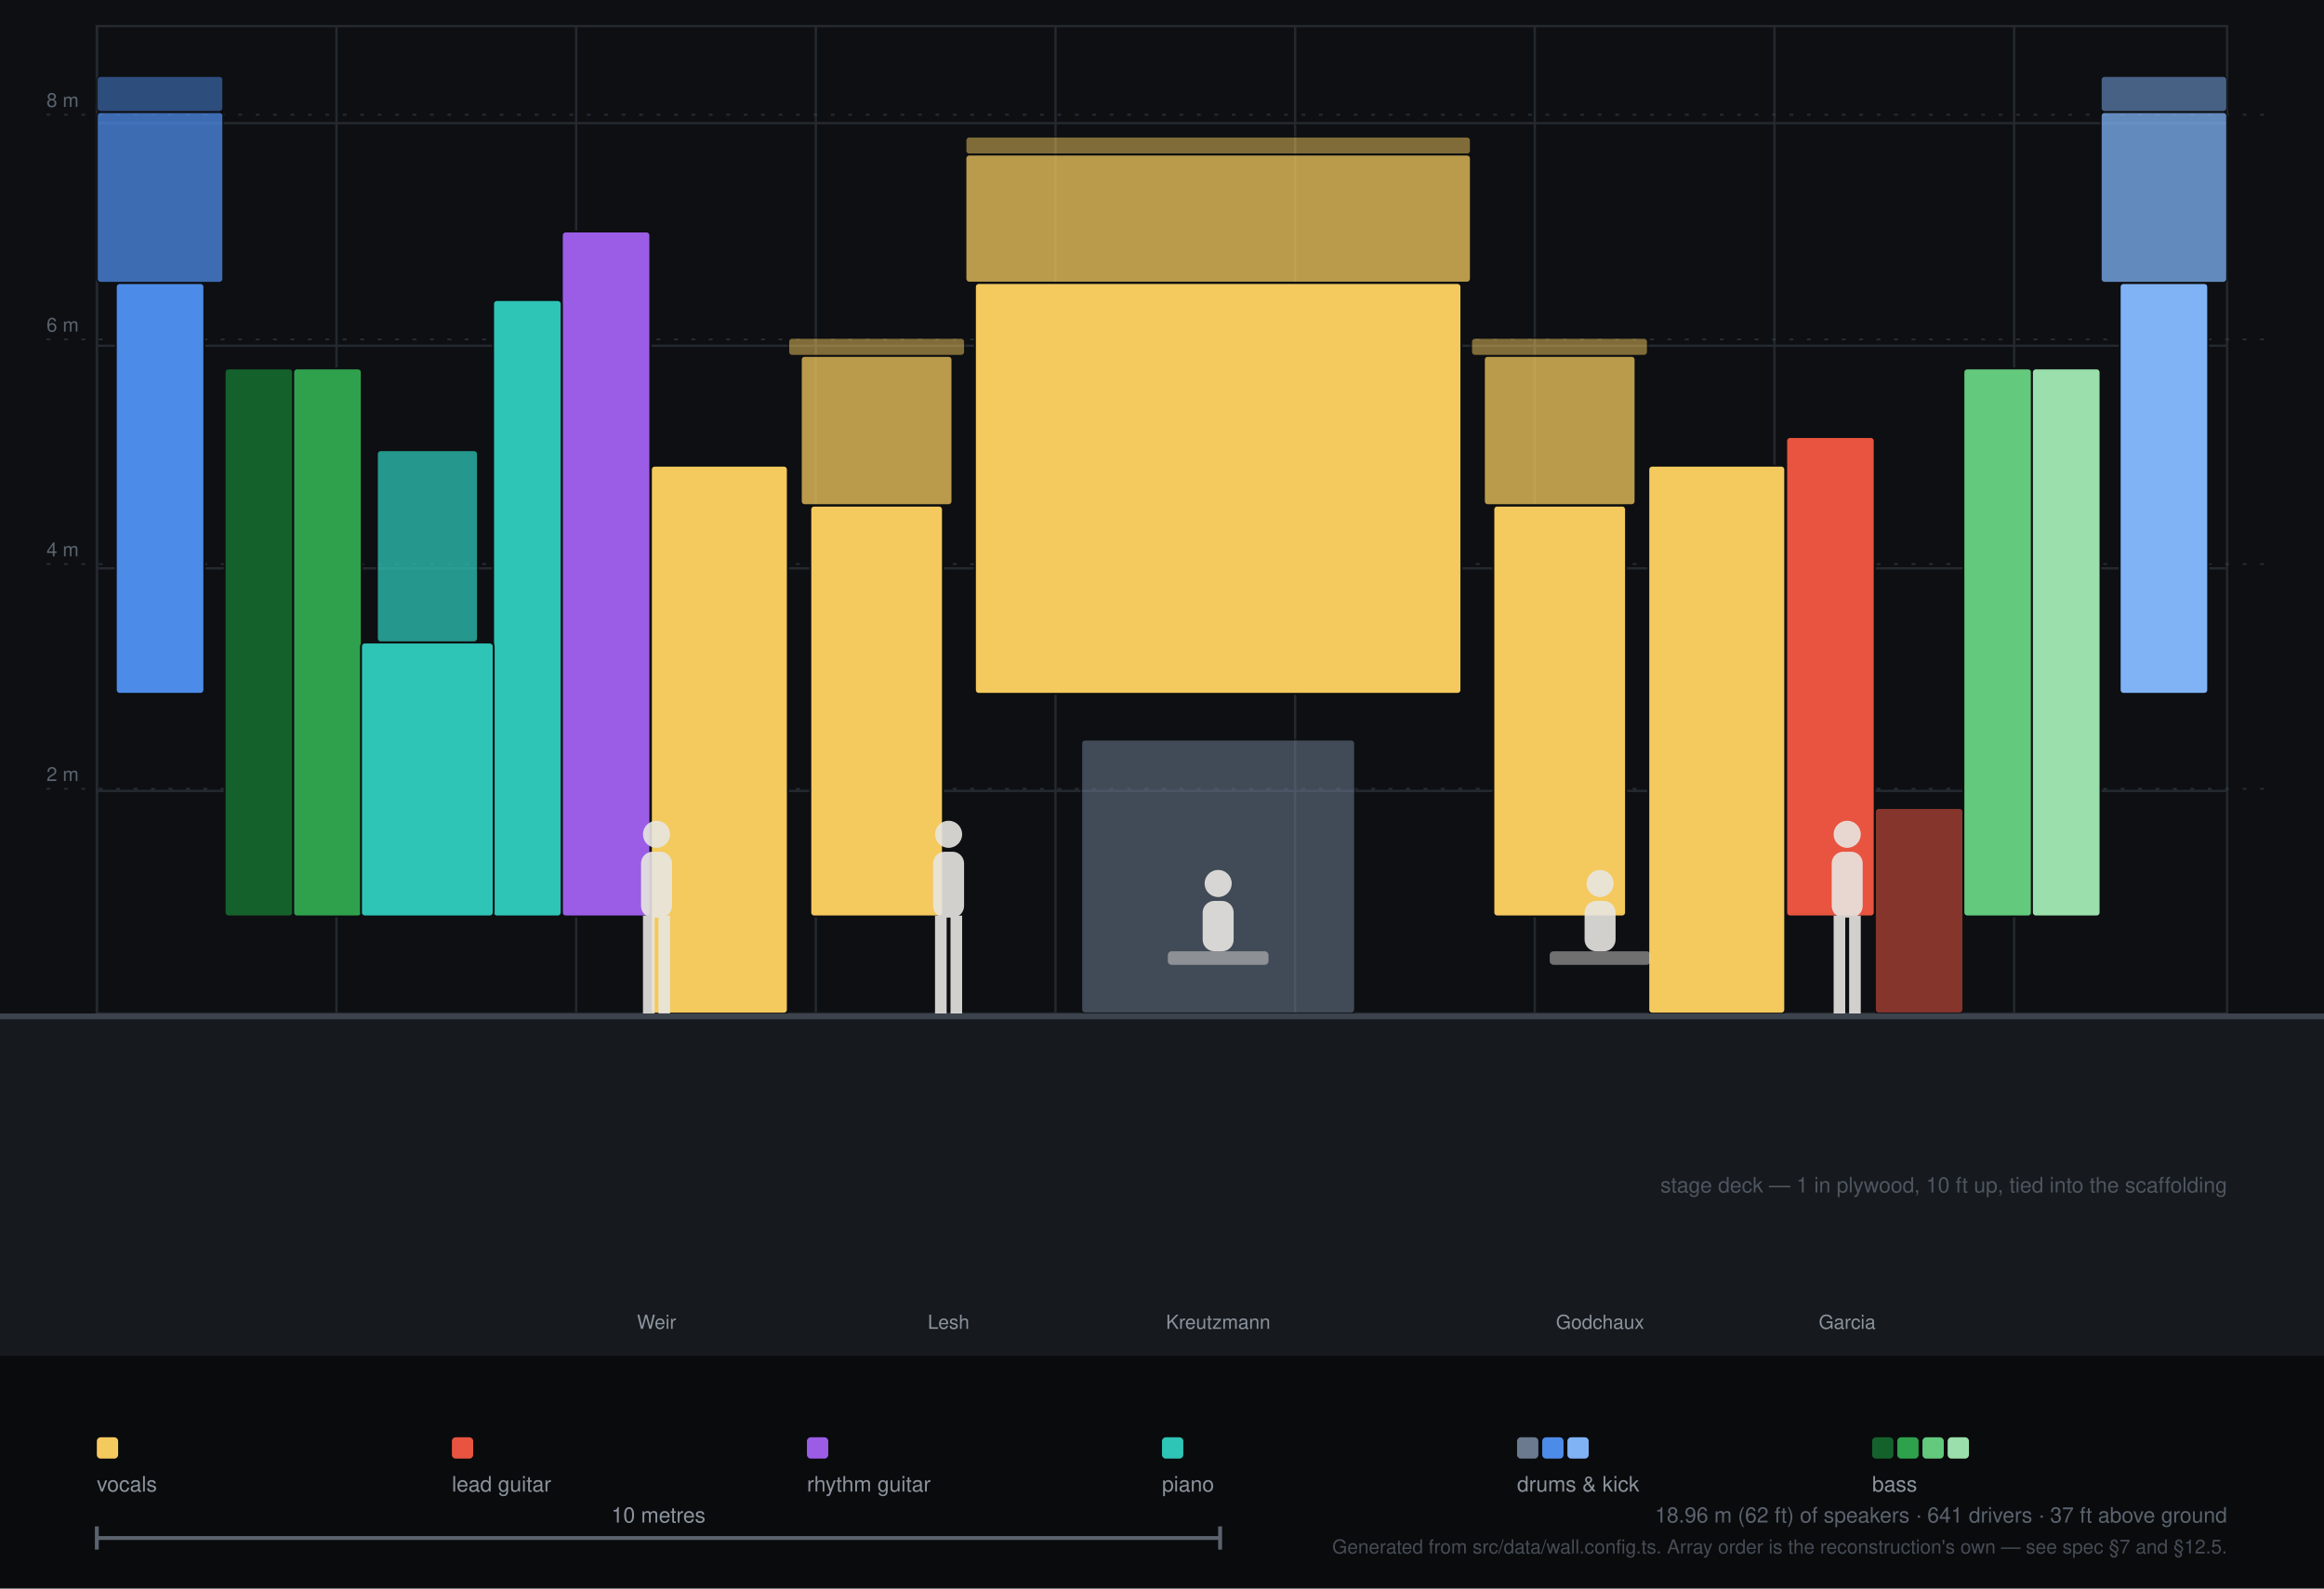
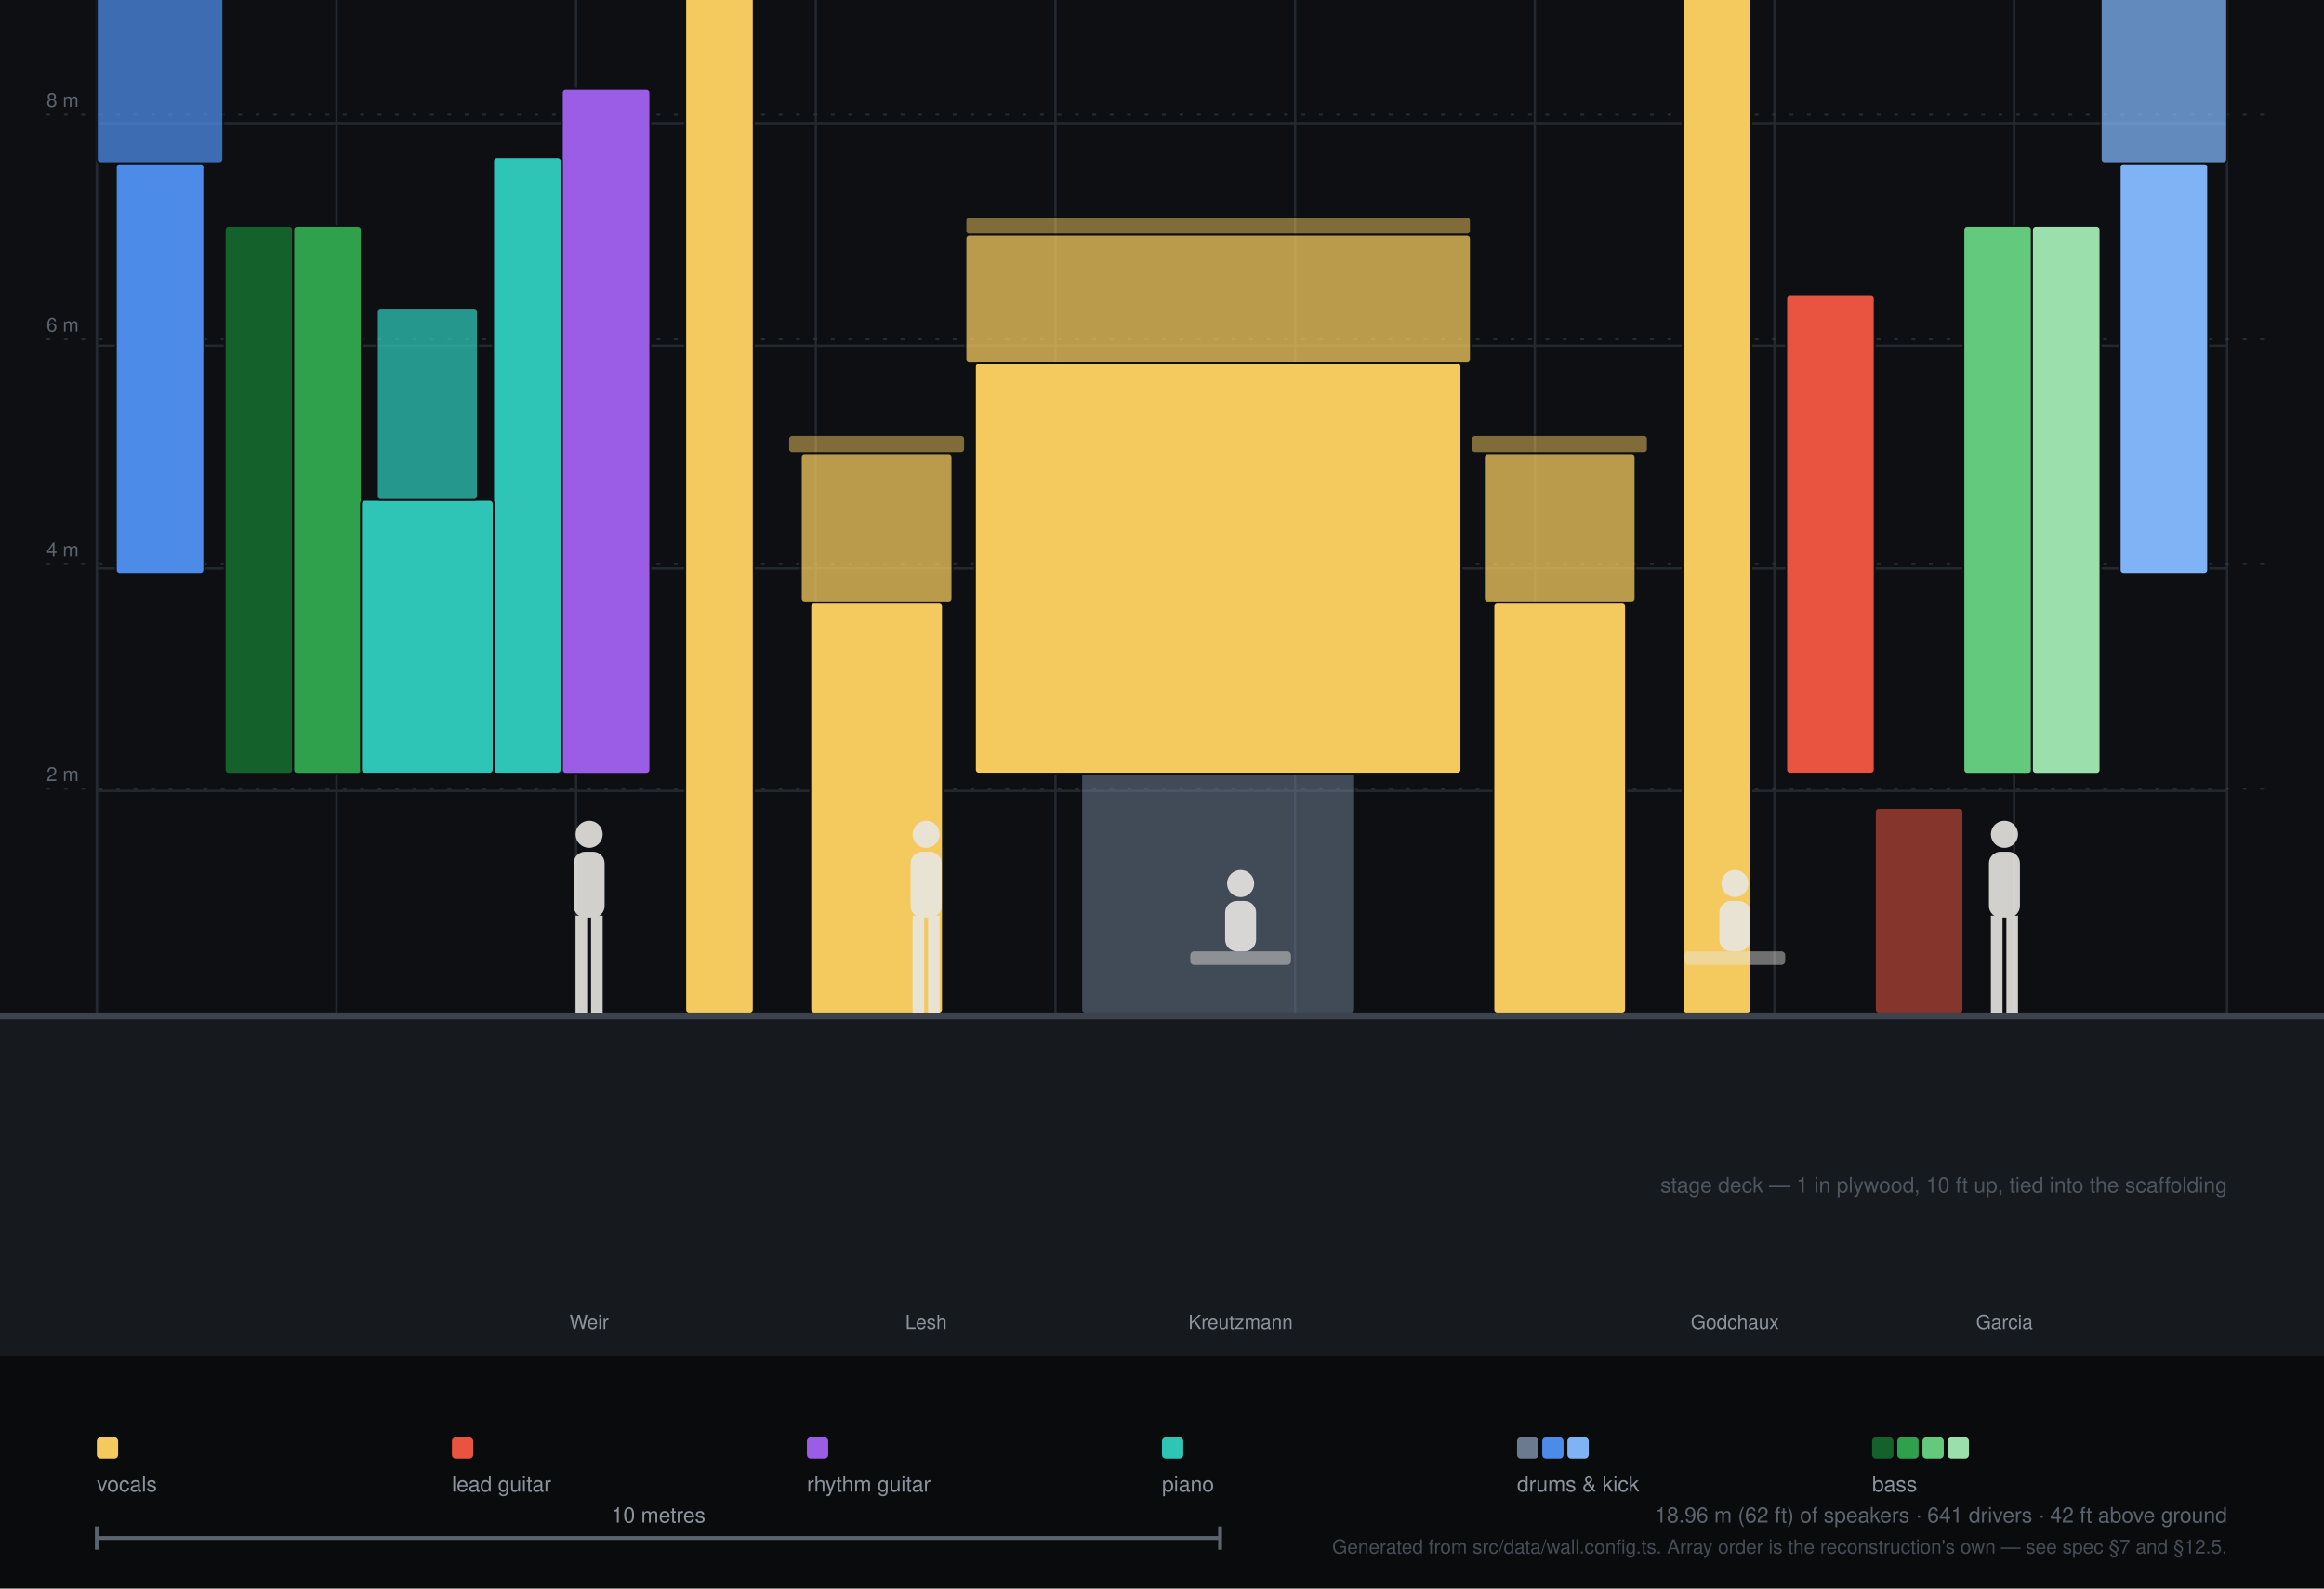
<svg xmlns="http://www.w3.org/2000/svg" viewBox="0 0 1200 820" width="1200" height="820" font-family="ui-sans-serif, -apple-system, 'Segoe UI', Helvetica, Arial, sans-serif">
  <rect width="1200" height="820" fill="#0d0f12" />
  <g stroke="#262b31" stroke-width="1">
    <line x1="24" y1="407.216" x2="1176" y2="407.216" stroke-dasharray="2 7" />
    <line x1="24" y1="291.216" x2="1176" y2="291.216" stroke-dasharray="2 7" />
    <line x1="24" y1="175.216" x2="1176" y2="175.216" stroke-dasharray="2 7" />
    <line x1="24" y1="59.216" x2="1176" y2="59.216" stroke-dasharray="2 7" />
+     <line x1="24" y1="-56.784" x2="1176" y2="-56.784" stroke-dasharray="2 7" />
  </g>
  <g fill="#5a636e" font-size="10">
    <text x="24" y="403.216">2 m</text>
    <text x="24" y="287.216">4 m</text>
    <text x="24" y="171.216">6 m</text>
    <text x="24" y="55.216">8 m</text>
+     <text x="24" y="-60.784">10 m</text>
  </g>
  <g stroke="#343b44" stroke-width="1.2" opacity="0.6">
-     <rect x="50" y="13.489" width="1099.97" height="509.727" fill="none" />
-     <line x1="50" y1="13.489" x2="50" y2="523.216" />
-     <line x1="173.749" y1="13.489" x2="173.749" y2="523.216" />
-     <line x1="297.498" y1="13.489" x2="297.498" y2="523.216" />
-     <line x1="421.246" y1="13.489" x2="421.246" y2="523.216" />
-     <line x1="544.995" y1="13.489" x2="544.995" y2="523.216" />
-     <line x1="668.744" y1="13.489" x2="668.744" y2="523.216" />
-     <line x1="792.493" y1="13.489" x2="792.493" y2="523.216" />
-     <line x1="916.242" y1="13.489" x2="916.242" y2="523.216" />
-     <line x1="1039.99" y1="13.489" x2="1039.99" y2="523.216" />
+     <rect x="50" y="-163.295" width="1099.97" height="686.511" fill="none" />
+     <line x1="50" y1="-163.295" x2="50" y2="523.216" />
+     <line x1="173.749" y1="-163.295" x2="173.749" y2="523.216" />
+     <line x1="297.498" y1="-163.295" x2="297.498" y2="523.216" />
+     <line x1="421.246" y1="-163.295" x2="421.246" y2="523.216" />
+     <line x1="544.995" y1="-163.295" x2="544.995" y2="523.216" />
+     <line x1="668.744" y1="-163.295" x2="668.744" y2="523.216" />
+     <line x1="792.493" y1="-163.295" x2="792.493" y2="523.216" />
+     <line x1="916.242" y1="-163.295" x2="916.242" y2="523.216" />
+     <line x1="1039.99" y1="-163.295" x2="1039.99" y2="523.216" />
    <line x1="50" y1="408.306" x2="1149.97" y2="408.306" />
    <line x1="50" y1="293.397" x2="1149.97" y2="293.397" />
    <line x1="50" y1="178.487" x2="1149.97" y2="178.487" />
    <line x1="50" y1="63.578" x2="1149.97" y2="63.578" />
+     <line x1="50" y1="-51.332" x2="1149.97" y2="-51.332" />
  </g>
  <g stroke="#0d0f12" stroke-width="1">
    <rect x="968.1" y="417.1" width="45.7" height="106.1" fill="#E8543F" opacity="0.55" rx="2" />
    <rect x="558.3" y="381.8" width="141.4" height="141.4" fill="#6B7A8F" opacity="0.55" rx="2" />
-     <rect x="498.5" y="70.5" width="261.0" height="9.3" fill="#F4C95D" opacity="0.50" rx="2" />
-     <rect x="498.5" y="79.8" width="261.0" height="66.1" fill="#F4C95D" opacity="0.75" rx="2" />
-     <rect x="503.4" y="146.1" width="251.2" height="212.1" fill="#F4C95D" opacity="1.00" rx="2" />
-     <rect x="418.4" y="261.0" width="68.5" height="212.1" fill="#F4C95D" opacity="1.00" rx="2" />
-     <rect x="413.5" y="183.7" width="78.3" height="77.1" fill="#F4C95D" opacity="0.75" rx="2" />
-     <rect x="407.0" y="174.4" width="91.3" height="9.3" fill="#F4C95D" opacity="0.50" rx="2" />
-     <rect x="771.1" y="261.0" width="68.5" height="212.1" fill="#F4C95D" opacity="1.00" rx="2" />
-     <rect x="766.2" y="183.7" width="78.3" height="77.1" fill="#F4C95D" opacity="0.75" rx="2" />
-     <rect x="759.6" y="174.4" width="91.3" height="9.3" fill="#F4C95D" opacity="0.50" rx="2" />
-     <rect x="336.1" y="240.4" width="70.7" height="282.9" fill="#F4C95D" opacity="1.00" rx="2" />
-     <rect x="851.1" y="240.4" width="70.7" height="282.9" fill="#F4C95D" opacity="1.00" rx="2" />
-     <rect x="116.0" y="190.2" width="35.4" height="282.9" fill="#14612C" opacity="1.00" rx="2" />
-     <rect x="151.4" y="190.2" width="35.4" height="282.9" fill="#2FA14C" opacity="1.00" rx="2" />
-     <rect x="1013.8" y="190.2" width="35.4" height="282.9" fill="#63C97C" opacity="1.00" rx="2" />
-     <rect x="1049.2" y="190.2" width="35.4" height="282.9" fill="#9BE0AC" opacity="1.00" rx="2" />
-     <rect x="290.1" y="119.5" width="45.7" height="353.6" fill="#9B5DE5" opacity="1.00" rx="2" />
-     <rect x="922.3" y="225.6" width="45.7" height="247.5" fill="#E8543F" opacity="1.00" rx="2" />
-     <rect x="254.6" y="154.9" width="35.4" height="318.2" fill="#2EC4B6" opacity="1.00" rx="2" />
-     <rect x="186.4" y="331.7" width="68.5" height="141.4" fill="#2EC4B6" opacity="1.00" rx="2" />
-     <rect x="194.6" y="232.4" width="52.2" height="99.2" fill="#2EC4B6" opacity="0.75" rx="2" />
-     <rect x="59.8" y="146.1" width="45.7" height="212.1" fill="#4D8BE8" opacity="1.00" rx="2" />
-     <rect x="50.0" y="57.8" width="65.3" height="88.2" fill="#4D8BE8" opacity="0.75" rx="2" />
-     <rect x="50.0" y="39.2" width="65.3" height="18.6" fill="#4D8BE8" opacity="0.50" rx="2" />
-     <rect x="1094.5" y="146.1" width="45.7" height="212.1" fill="#7FB3F5" opacity="1.00" rx="2" />
-     <rect x="1084.7" y="57.8" width="65.3" height="88.2" fill="#7FB3F5" opacity="0.75" rx="2" />
-     <rect x="1084.7" y="39.2" width="65.3" height="18.6" fill="#7FB3F5" opacity="0.50" rx="2" />
+     <rect x="498.5" y="111.9" width="261.0" height="9.3" fill="#F4C95D" opacity="0.50" rx="2" />
+     <rect x="498.5" y="121.2" width="261.0" height="66.1" fill="#F4C95D" opacity="0.75" rx="2" />
+     <rect x="503.4" y="187.3" width="251.2" height="212.1" fill="#F4C95D" opacity="1.00" rx="2" />
+     <rect x="418.4" y="311.1" width="68.5" height="212.1" fill="#F4C95D" opacity="1.00" rx="2" />
+     <rect x="413.5" y="233.9" width="78.3" height="77.1" fill="#F4C95D" opacity="0.75" rx="2" />
+     <rect x="407.0" y="224.6" width="91.3" height="9.3" fill="#F4C95D" opacity="0.50" rx="2" />
+     <rect x="771.1" y="311.1" width="68.5" height="212.1" fill="#F4C95D" opacity="1.00" rx="2" />
+     <rect x="766.2" y="233.9" width="78.3" height="77.1" fill="#F4C95D" opacity="0.75" rx="2" />
+     <rect x="759.6" y="224.6" width="91.3" height="9.3" fill="#F4C95D" opacity="0.50" rx="2" />
+     <rect x="353.8" y="-42.5" width="35.4" height="565.7" fill="#F4C95D" opacity="1.00" rx="2" />
+     <rect x="868.8" y="-42.5" width="35.4" height="565.7" fill="#F4C95D" opacity="1.00" rx="2" />
+     <rect x="116.0" y="116.6" width="35.4" height="282.9" fill="#14612C" opacity="1.00" rx="2" />
+     <rect x="151.4" y="116.6" width="35.4" height="282.9" fill="#2FA14C" opacity="1.00" rx="2" />
+     <rect x="1013.8" y="116.6" width="35.4" height="282.9" fill="#63C97C" opacity="1.00" rx="2" />
+     <rect x="1049.2" y="116.6" width="35.4" height="282.9" fill="#9BE0AC" opacity="1.00" rx="2" />
+     <rect x="290.1" y="45.9" width="45.7" height="353.6" fill="#9B5DE5" opacity="1.00" rx="2" />
+     <rect x="922.3" y="151.9" width="45.7" height="247.5" fill="#E8543F" opacity="1.00" rx="2" />
+     <rect x="254.6" y="81.2" width="35.4" height="318.2" fill="#2EC4B6" opacity="1.00" rx="2" />
+     <rect x="186.4" y="258.0" width="68.5" height="141.4" fill="#2EC4B6" opacity="1.00" rx="2" />
+     <rect x="194.6" y="158.9" width="52.2" height="99.2" fill="#2EC4B6" opacity="0.75" rx="2" />
+     <rect x="59.8" y="84.2" width="45.7" height="212.1" fill="#4D8BE8" opacity="1.00" rx="2" />
+     <rect x="50.0" y="-3.9" width="65.3" height="88.2" fill="#4D8BE8" opacity="0.75" rx="2" />
+     <rect x="50.0" y="-22.5" width="65.3" height="18.6" fill="#4D8BE8" opacity="0.50" rx="2" />
+     <rect x="1094.5" y="84.2" width="45.7" height="212.1" fill="#7FB3F5" opacity="1.00" rx="2" />
+     <rect x="1084.7" y="-3.9" width="65.3" height="88.2" fill="#7FB3F5" opacity="0.75" rx="2" />
+     <rect x="1084.7" y="-22.5" width="65.3" height="18.6" fill="#7FB3F5" opacity="0.50" rx="2" />
  </g>
  <rect x="0" y="523.216" width="1200" height="176.784" fill="#16191d" />
  <rect x="0" y="523.216" width="1200" height="3" fill="#3c434c" />
  <rect x="0" y="700" width="1200" height="120" fill="#0a0b0d" />
  <text x="1150" y="615.608" fill="#4d555f" font-size="11" text-anchor="end">stage deck — 1 in plywood, 10 ft up, tied into the scaffolding</text>
  <g fill="#e8e6e1" opacity="0.9">
-     <g transform="translate(339.0,421.7)">
+     <g transform="translate(304.2,421.7)">
      <circle cx="0" cy="9" r="7" />
      <rect x="-8" y="18" width="16" height="34" rx="6" />
      <rect x="-7" y="51" width="6" height="50.5" />
      <rect x="1" y="51" width="6" height="50.5" />
    </g>
-     <g transform="translate(489.8,421.7)">
+     <g transform="translate(478.2,421.7)">
      <circle cx="0" cy="9" r="7" />
      <rect x="-8" y="18" width="16" height="34" rx="6" />
      <rect x="-7" y="51" width="6" height="50.5" />
      <rect x="1" y="51" width="6" height="50.5" />
    </g>
-     <g transform="translate(629.0,447.1)">
+     <g transform="translate(640.6,447.1)">
      <circle cx="0" cy="9" r="7" />
      <rect x="-8" y="18" width="16" height="26" rx="6" />
      <rect x="-26" y="44" width="52" height="7" rx="2" opacity="0.5" />
    </g>
-     <g transform="translate(826.2,447.1)">
+     <g transform="translate(895.8,447.1)">
      <circle cx="0" cy="9" r="7" />
      <rect x="-8" y="18" width="16" height="26" rx="6" />
      <rect x="-26" y="44" width="52" height="7" rx="2" opacity="0.5" />
    </g>
-     <g transform="translate(953.8,421.7)">
+     <g transform="translate(1035.0,421.7)">
      <circle cx="0" cy="9" r="7" />
      <rect x="-8" y="18" width="16" height="34" rx="6" />
      <rect x="-7" y="51" width="6" height="50.5" />
      <rect x="1" y="51" width="6" height="50.5" />
    </g>
  </g>
  <g fill="#8b939d" font-size="10" text-anchor="middle">
-     <text x="339.0" y="686">Weir</text>
-     <text x="489.8" y="686">Lesh</text>
-     <text x="629.0" y="686">Kreutzmann</text>
-     <text x="826.2" y="686">Godchaux</text>
-     <text x="953.8" y="686">Garcia</text>
+     <text x="304.2" y="686">Weir</text>
+     <text x="478.2" y="686">Lesh</text>
+     <text x="640.6" y="686">Kreutzmann</text>
+     <text x="895.8" y="686">Godchaux</text>
+     <text x="1035.0" y="686">Garcia</text>
  </g>
  <g font-size="11">
    <rect x="50" y="742" width="11" height="11" fill="#F4C95D" rx="2" />
    <text x="50" y="770" fill="#8b939d">vocals</text>
    <rect x="233.333" y="742" width="11" height="11" fill="#E8543F" rx="2" />
    <text x="233.333" y="770" fill="#8b939d">lead guitar</text>
    <rect x="416.667" y="742" width="11" height="11" fill="#9B5DE5" rx="2" />
    <text x="416.667" y="770" fill="#8b939d">rhythm guitar</text>
    <rect x="600" y="742" width="11" height="11" fill="#2EC4B6" rx="2" />
    <text x="600" y="770" fill="#8b939d">piano</text>
    <rect x="783.333" y="742" width="11" height="11" fill="#6B7A8F" rx="2" />
    <rect x="796.333" y="742" width="11" height="11" fill="#4D8BE8" rx="2" />
    <rect x="809.333" y="742" width="11" height="11" fill="#7FB3F5" rx="2" />
    <text x="783.333" y="770" fill="#8b939d">drums &amp; kick</text>
    <rect x="966.667" y="742" width="11" height="11" fill="#14612C" rx="2" />
    <rect x="979.667" y="742" width="11" height="11" fill="#2FA14C" rx="2" />
    <rect x="992.667" y="742" width="11" height="11" fill="#63C97C" rx="2" />
    <rect x="1005.667" y="742" width="11" height="11" fill="#9BE0AC" rx="2" />
    <text x="966.667" y="770" fill="#8b939d">bass</text>
  </g>
  <g stroke="#5a636e" stroke-width="2">
    <line x1="50" y1="794" x2="630" y2="794" />
    <line x1="50" y1="788" x2="50" y2="800" />
    <line x1="630" y1="788" x2="630" y2="800" />
  </g>
  <text x="340" y="786" fill="#8b939d" font-size="11" text-anchor="middle">10 metres</text>
-   <text x="1150" y="786" fill="#5a636e" font-size="11" text-anchor="end">18.96 m (62 ft) of speakers · 641 drivers · 37 ft above ground</text>
+   <text x="1150" y="786" fill="#5a636e" font-size="11" text-anchor="end">18.96 m (62 ft) of speakers · 641 drivers · 42 ft above ground</text>
  <text x="1150" y="802" fill="#454c55" font-size="10" text-anchor="end">Generated from src/data/wall.config.ts. Array order is the reconstruction's own — see spec §7 and §12.5.</text>
</svg>
